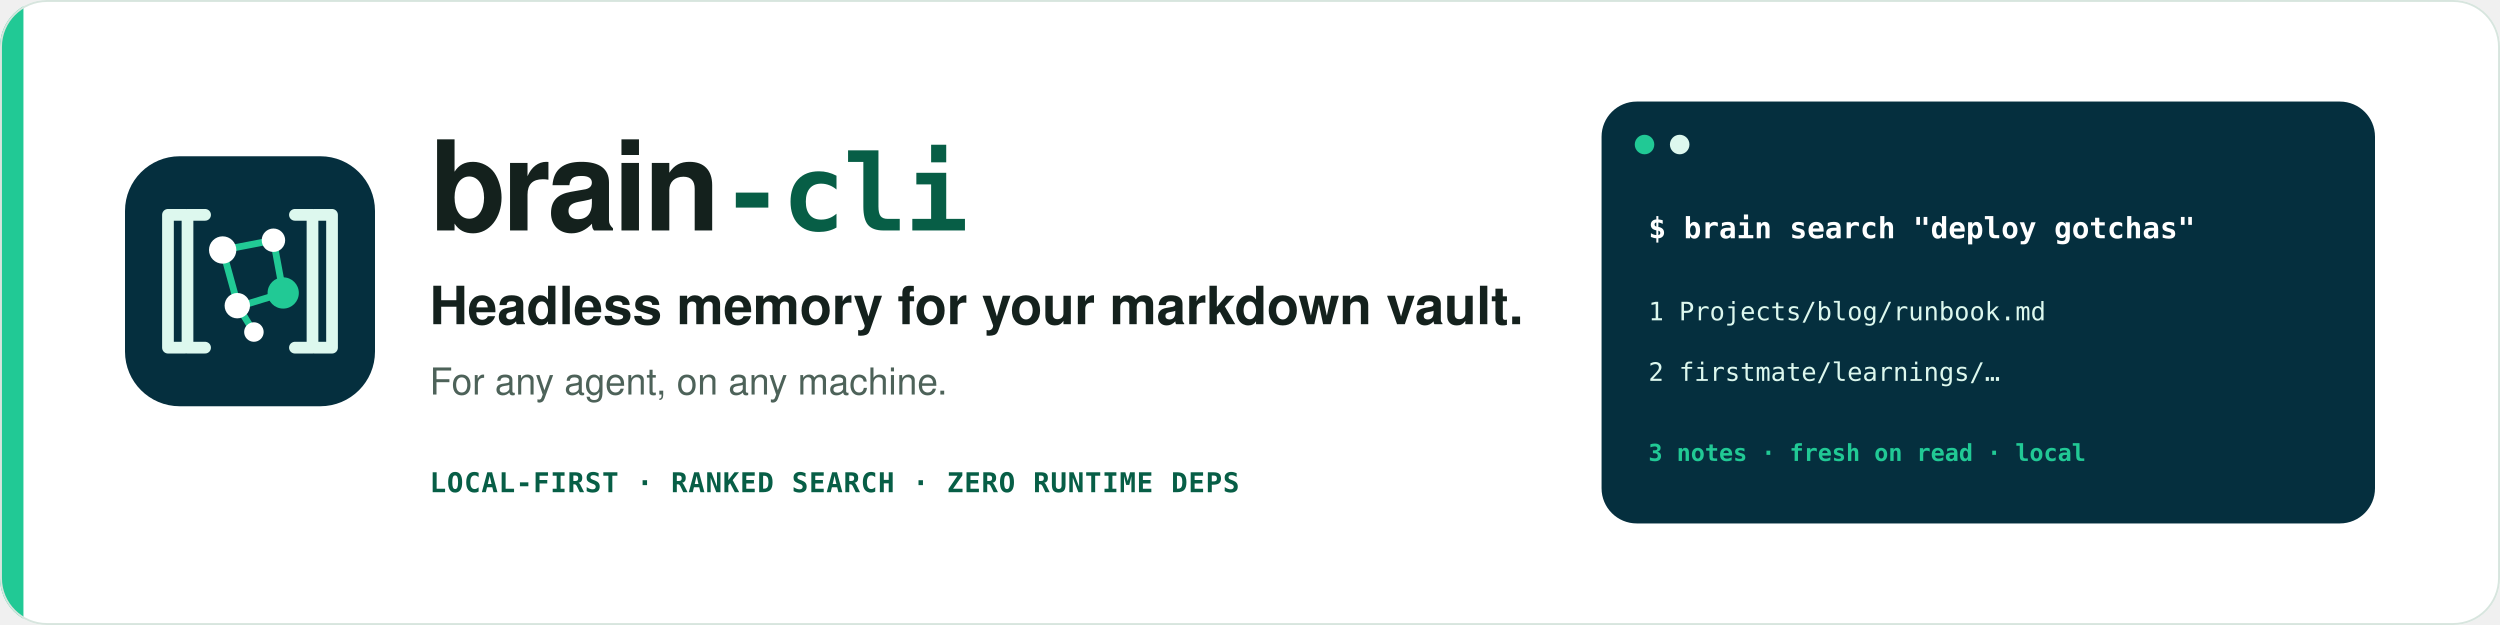
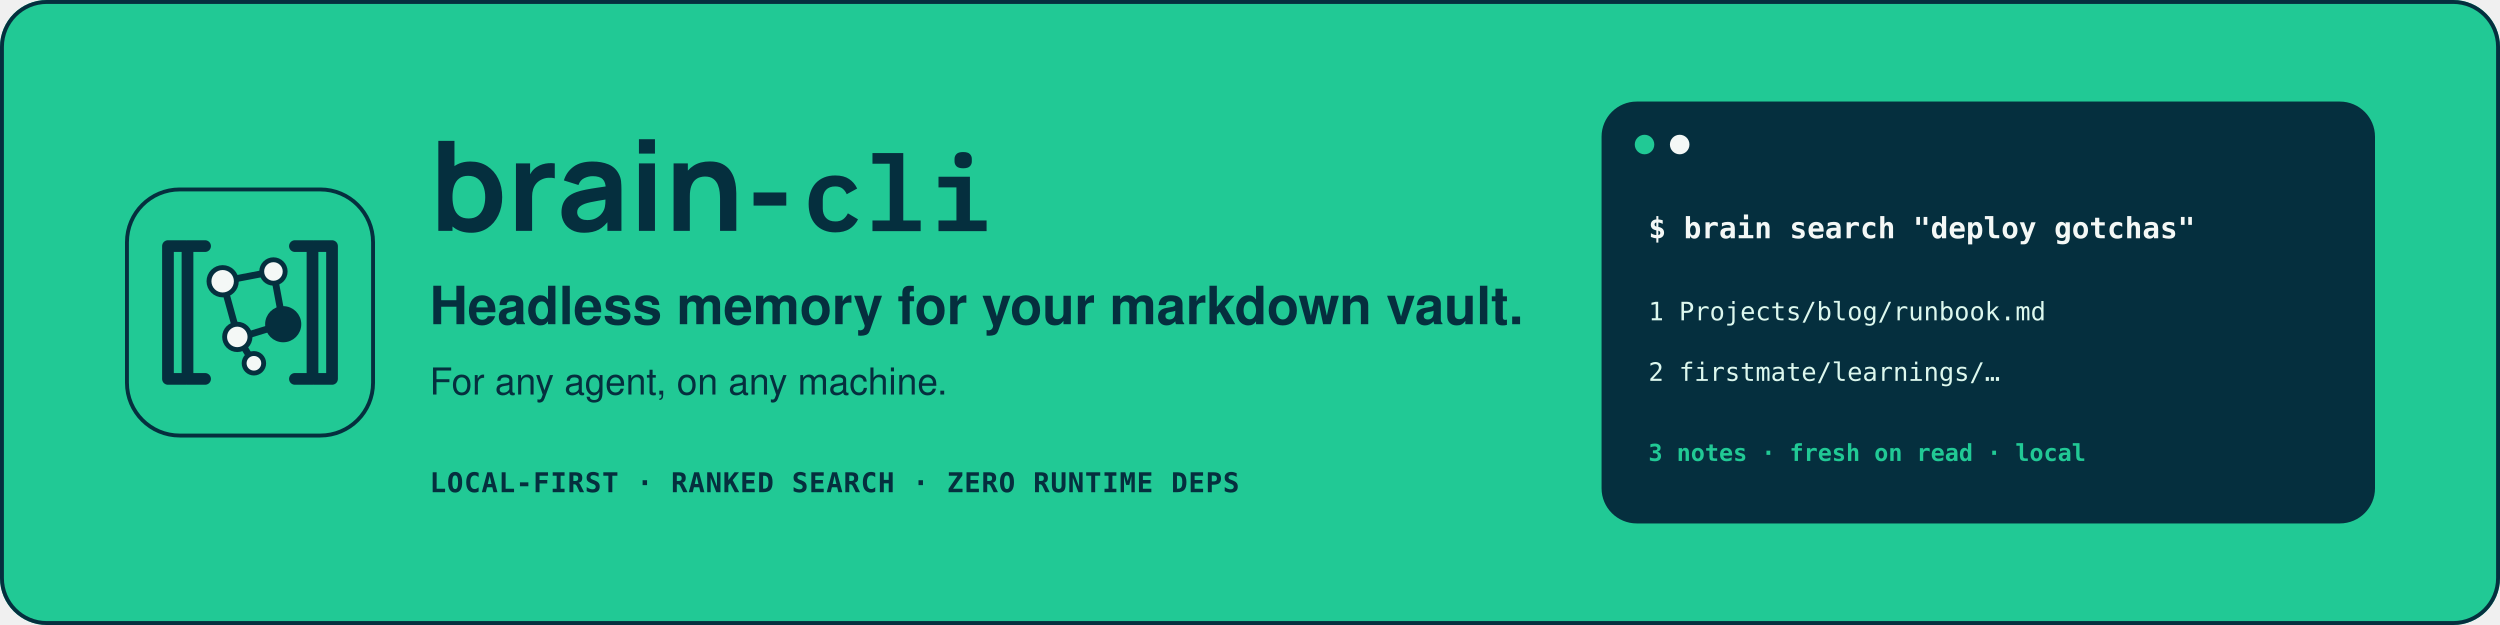
<svg xmlns="http://www.w3.org/2000/svg" viewBox="0 0 1280 320" width="1280" height="320" role="img" aria-labelledby="brain-banner-title brain-banner-description">
  <defs>
    <clipPath id="banner-corners">
      <rect width="1280" height="320" rx="24" />
    </clipPath>
  </defs>
  <g clip-path="url(#banner-corners)">
-     <rect width="1280" height="320" fill="#FFFFFF" />
-     <rect width="12" height="320" fill="#21C995" />
-     <g transform="translate(64 80)">
-       <rect width="128" height="128" rx="28" fill="#052F3E" />
-       <path d="M31 30H22V98H31 M41 30H32V98H41 M97 30H106V98H97 M87 30H96V98H87" fill="none" stroke="#DDF8EE" stroke-width="6" stroke-linecap="round" stroke-linejoin="round" />
-       <path d="M50 48L76 43L81 70L58 77L50 48 M58 77L66 90" fill="none" stroke="#21C995" stroke-width="3.5" stroke-linecap="round" stroke-linejoin="round" />
-       <g fill="#FFFFFF">
+     <rect id="brand-background" width="1280" height="320" fill="#21C995" />
+     <g id="linked-vault-mark" transform="translate(64 96)">
+       <rect id="mark-background" x="1" y="1" width="126" height="126" rx="27" fill="#21C995" stroke="#052F3E" stroke-width="2" />
+       <path id="wiki-link-brackets" d="M31 30H22V98H31 M41 30H32V98H41 M97 30H106V98H97 M87 30H96V98H87" fill="none" stroke="#052F3E" stroke-width="6" stroke-linecap="round" stroke-linejoin="round" />
+       <path id="linked-note-graph" d="M50 48L76 43L81 70L58 77L50 48 M58 77L66 90" fill="none" stroke="#052F3E" stroke-width="3.5" stroke-linecap="round" stroke-linejoin="round" />
+       <g id="note-nodes" fill="#F4F8F6" stroke="#052F3E" stroke-width="2.5">
        <circle cx="50" cy="48" r="7" />
        <circle cx="76" cy="43" r="6" />
        <circle cx="57.5" cy="76.5" r="6.5" />
-         <circle cx="81" cy="70" r="8" fill="#21C995" />
+         <circle cx="81" cy="70" r="8" fill="#052F3E" />
        <circle cx="66" cy="90" r="5" />
      </g>
    </g>
-     <g font-family="ui-sans-serif, -apple-system, BlinkMacSystemFont, 'Segoe UI', Helvetica, Arial, sans-serif">
-       <text x="220" y="118" font-size="64" font-weight="750" fill="#14211D" letter-spacing="-2">brain<tspan font-family="ui-monospace, SFMono-Regular, Menlo, Consolas, monospace" font-size="54" font-weight="650" fill="#075E46" letter-spacing="-1">-cli</tspan>
-       </text>
-       <text x="220" y="166" font-size="27" font-weight="650" fill="#14211D">Headless memory for your markdown vault.</text>
-       <text x="220" y="202" font-size="19" fill="#4D6259">For any agent, on any machine.</text>
-       <text x="220" y="252" font-family="ui-monospace, SFMono-Regular, Menlo, Consolas, monospace" font-size="14" font-weight="700" fill="#075E46" letter-spacing="0.4">LOCAL-FIRST  ·  RANKED SEARCH  ·  ZERO RUNTIME DEPS</text>
+     <g id="wordmark" fill="#052F3E" aria-label="brain-cli">
+       <path data-font-family="Manrope" data-font-weight="750" transform="translate(220 50)" d="M 21.258 69.18 C 17.855 69.18 15.012 68.379 12.719 66.777 C 10.43 65.176 8.707 62.996 7.547 60.242 C 6.387 57.492 5.809 54.387 5.809 50.934 C 5.809 47.473 6.383 44.367 7.535 41.617 C 8.684 38.867 10.379 36.691 12.613 35.094 C 14.852 33.496 17.609 32.699 20.891 32.699 C 24.18 32.699 27.039 33.488 29.469 35.07 C 31.898 36.652 33.781 38.812 35.117 41.555 C 36.453 44.297 37.121 47.426 37.121 50.934 C 37.121 54.391 36.461 57.492 35.145 60.246 C 33.824 63 31.977 65.176 29.602 66.777 C 27.227 68.379 24.445 69.18 21.258 69.18 Z M 4.422 68.219 L 4.422 22.141 L 12.684 22.141 L 12.684 44.246 L 11.668 44.246 L 11.668 68.219 Z M 19.969 61.855 C 21.91 61.855 23.504 61.367 24.75 60.395 C 25.996 59.422 26.922 58.105 27.523 56.453 C 28.129 54.801 28.434 52.961 28.434 50.934 C 28.434 48.93 28.121 47.102 27.5 45.449 C 26.879 43.797 25.922 42.48 24.629 41.496 C 23.336 40.512 21.684 40.023 19.676 40.023 C 17.789 40.023 16.258 40.477 15.078 41.391 C 13.898 42.301 13.035 43.578 12.488 45.219 C 11.941 46.863 11.668 48.766 11.668 50.934 C 11.668 53.098 11.941 55 12.488 56.645 C 13.035 58.289 13.914 59.566 15.133 60.484 C 16.352 61.398 17.961 61.855 19.969 61.855 Z M 19.969 61.855 M 44.168 68.219 L 44.168 33.66 L 51.414 33.66 L 51.414 42.09 L 50.582 41.004 C 51.023 39.828 51.609 38.758 52.34 37.793 C 53.07 36.824 53.957 36.027 55 35.398 C 55.84 34.852 56.766 34.426 57.773 34.121 C 58.777 33.82 59.816 33.629 60.883 33.555 C 61.949 33.48 63.004 33.516 64.047 33.66 L 64.047 41.324 C 63.047 41.023 61.898 40.926 60.602 41.031 C 59.305 41.133 58.129 41.465 57.074 42.023 C 56.035 42.547 55.172 43.227 54.484 44.062 C 53.797 44.898 53.281 45.867 52.941 46.965 C 52.602 48.062 52.43 49.277 52.43 50.609 L 52.43 68.219 Z M 44.168 68.219 M 79.039 69.18 C 76.547 69.18 74.441 68.703 72.719 67.758 C 70.996 66.809 69.691 65.539 68.809 63.957 C 67.926 62.371 67.48 60.625 67.48 58.715 C 67.48 57.078 67.742 55.602 68.266 54.277 C 68.789 52.953 69.617 51.793 70.742 50.801 C 71.867 49.809 73.352 48.984 75.188 48.332 C 76.527 47.867 78.105 47.457 79.922 47.098 C 81.734 46.738 83.75 46.398 85.965 46.078 C 88.18 45.758 90.559 45.406 93.102 45.023 L 90.148 46.66 C 90.156 44.445 89.645 42.812 88.613 41.766 C 87.582 40.719 85.844 40.199 83.398 40.199 C 81.98 40.199 80.566 40.535 79.148 41.211 C 77.73 41.883 76.738 43.055 76.172 44.727 L 68.707 42.375 C 69.574 39.484 71.211 37.152 73.621 35.371 C 76.027 33.59 79.289 32.699 83.406 32.699 C 86.469 32.699 89.176 33.184 91.523 34.152 C 93.871 35.121 95.637 36.754 96.816 39.051 C 97.465 40.297 97.855 41.555 97.984 42.828 C 98.109 44.105 98.176 45.512 98.176 47.055 L 98.176 68.219 L 90.984 68.219 L 90.984 60.918 L 92.09 62.273 C 90.469 64.676 88.648 66.43 86.633 67.531 C 84.617 68.629 82.086 69.18 79.039 69.18 Z M 80.73 62.676 C 82.406 62.676 83.824 62.383 84.992 61.789 C 86.156 61.195 87.09 60.496 87.781 59.688 C 88.477 58.883 88.945 58.156 89.188 57.508 C 89.613 56.551 89.859 55.441 89.93 54.184 C 89.996 52.926 90.031 51.891 90.031 51.078 L 92.496 51.754 C 90.035 52.156 87.988 52.496 86.355 52.773 C 84.723 53.051 83.363 53.312 82.277 53.551 C 81.195 53.789 80.234 54.055 79.402 54.348 C 78.531 54.68 77.812 55.051 77.242 55.461 C 76.668 55.867 76.238 56.328 75.953 56.844 C 75.664 57.355 75.52 57.941 75.52 58.602 C 75.52 59.418 75.723 60.133 76.133 60.746 C 76.539 61.359 77.129 61.832 77.906 62.172 C 78.68 62.508 79.621 62.676 80.73 62.676 Z M 80.73 62.676 M 107.137 28.641 L 107.137 21.258 L 115.34 21.258 L 115.34 28.641 Z M 107.137 68.219 L 107.137 33.66 L 115.34 33.66 L 115.34 68.219 Z M 107.137 68.219 M 148.66 68.219 L 148.66 51.734 C 148.66 50.805 148.602 49.703 148.48 48.426 C 148.359 47.152 148.055 45.898 147.562 44.664 C 147.07 43.434 146.301 42.41 145.254 41.602 C 144.211 40.789 142.762 40.383 140.91 40.383 C 140.051 40.383 139.168 40.523 138.262 40.801 C 137.355 41.074 136.523 41.574 135.762 42.297 C 135 43.02 134.383 44.047 133.906 45.379 C 133.434 46.711 133.195 48.441 133.195 50.57 L 128.41 48.406 C 128.41 45.574 128.973 42.961 130.098 40.57 C 131.223 38.176 132.898 36.262 135.121 34.82 C 137.344 33.379 140.113 32.656 143.434 32.656 C 146.062 32.656 148.223 33.098 149.906 33.98 C 151.594 34.859 152.922 35.984 153.887 37.352 C 154.852 38.723 155.551 40.16 155.988 41.672 C 156.426 43.18 156.703 44.586 156.812 45.883 C 156.926 47.18 156.98 48.176 156.98 48.875 L 156.98 68.219 Z M 124.875 68.219 L 124.875 33.66 L 132.18 33.66 L 132.18 44.746 L 133.195 44.746 L 133.195 68.219 Z M 124.875 68.219" />
+       <path data-font-family="IBM Plex Mono" data-font-weight="600" transform="translate(378 63)" d="M 7.828 42.277 L 7.828 35.527 L 24.57 35.527 L 24.57 42.277 Z M 7.828 42.277 M 49.688 55.992 C 47.562 55.992 45.652 55.648 43.961 54.965 C 42.27 54.281 40.84 53.309 39.668 52.051 C 38.5 50.789 37.598 49.258 36.969 47.461 C 36.34 45.66 36.023 43.645 36.023 41.41 C 36.023 39.18 36.34 37.164 36.969 35.363 C 37.598 33.562 38.5 32.035 39.668 30.773 C 40.84 29.516 42.262 28.543 43.934 27.859 C 45.609 27.172 47.508 26.832 49.633 26.832 C 52.586 26.832 54.961 27.445 56.762 28.668 C 58.559 29.891 59.93 31.512 60.863 33.527 L 55.52 36.445 C 55.016 35.254 54.305 34.293 53.387 33.555 C 52.469 32.816 51.215 32.449 49.633 32.449 C 47.582 32.449 46.004 33.043 44.906 34.23 C 43.809 35.418 43.262 37.039 43.262 39.09 L 43.262 43.734 C 43.262 45.75 43.809 47.359 44.906 48.566 C 46.004 49.773 47.617 50.375 49.742 50.375 C 51.395 50.375 52.719 49.996 53.711 49.242 C 54.699 48.484 55.5 47.477 56.113 46.219 L 61.297 49.297 C 60.359 51.277 58.945 52.887 57.059 54.129 C 55.168 55.371 52.711 55.992 49.688 55.992 Z M 49.688 55.992 M 68.699 49.891 L 77.555 49.891 L 77.555 20.836 L 68.699 20.836 L 68.699 15.383 L 84.469 15.383 L 84.469 49.891 L 93.379 49.891 L 93.379 55.344 L 68.699 55.344 Z M 68.699 49.891 M 115.148 23.16 C 113.527 23.16 112.383 22.816 111.719 22.133 C 111.051 21.449 110.719 20.621 110.719 19.648 L 110.719 18.355 C 110.719 17.383 111.051 16.555 111.719 15.871 C 112.383 15.188 113.527 14.844 115.148 14.844 C 116.766 14.844 117.91 15.188 118.574 15.871 C 119.242 16.555 119.574 17.383 119.574 18.355 L 119.574 19.648 C 119.574 20.621 119.242 21.449 118.574 22.133 C 117.91 22.816 116.766 23.16 115.148 23.16 Z M 102.512 49.891 L 111.691 49.891 L 111.691 32.934 L 102.512 32.934 L 102.512 27.48 L 118.602 27.48 L 118.602 49.891 L 127.133 49.891 L 127.133 55.344 L 102.512 55.344 Z M 102.512 49.891" />
    </g>
-     <g transform="translate(820 52)">
+     <g id="positioning" fill="#052F3E" font-family="ui-sans-serif, -apple-system, BlinkMacSystemFont, 'Segoe UI', Helvetica, Arial, sans-serif">
+       <text x="220" y="166" font-size="27" font-weight="650">Headless memory for your markdown vault.</text>
+       <text x="220" y="202" font-size="19">For any agent, on any machine.</text>
+       <text x="220" y="252" font-family="ui-monospace, SFMono-Regular, Menlo, Consolas, monospace" font-size="14" font-weight="700" letter-spacing="0.4">LOCAL-FIRST  ·  RANKED SEARCH  ·  ZERO RUNTIME DEPS</text>
+     </g>
+     <g id="product-proof" transform="translate(820 52)">
      <rect width="396" height="216" rx="18" fill="#052F3E" />
      <circle cx="22" cy="22" r="5" fill="#21C995" />
-       <circle cx="40" cy="22" r="5" fill="#DDF8EE" />
+       <circle cx="40" cy="22" r="5" fill="#F4F8F6" />
      <g font-family="ui-monospace, SFMono-Regular, Menlo, Consolas, monospace">
-         <text x="24" y="70" font-size="15" font-weight="600" fill="#FFFFFF">$ brain search "deploy gotchas"</text>
+         <text x="24" y="70" font-size="15" font-weight="600" fill="#F4F8F6">$ brain search "deploy gotchas"</text>
        <text x="24" y="112" font-size="13" fill="#DDF8EE">1  Projects/blog/runbook.md</text>
        <text x="24" y="143" font-size="13" fill="#DDF8EE">2  firstmate/learnings/…</text>
        <text x="24" y="184" font-size="12" font-weight="650" fill="#21C995">3 notes · fresh on read · local</text>
      </g>
    </g>
  </g>
-   <rect x="0.5" y="0.5" width="1279" height="319" rx="23.5" fill="none" stroke="#D7E5DE" />
+   <rect x="1" y="1" width="1278" height="318" rx="23" fill="none" stroke="#052F3E" stroke-width="2" />
</svg>
